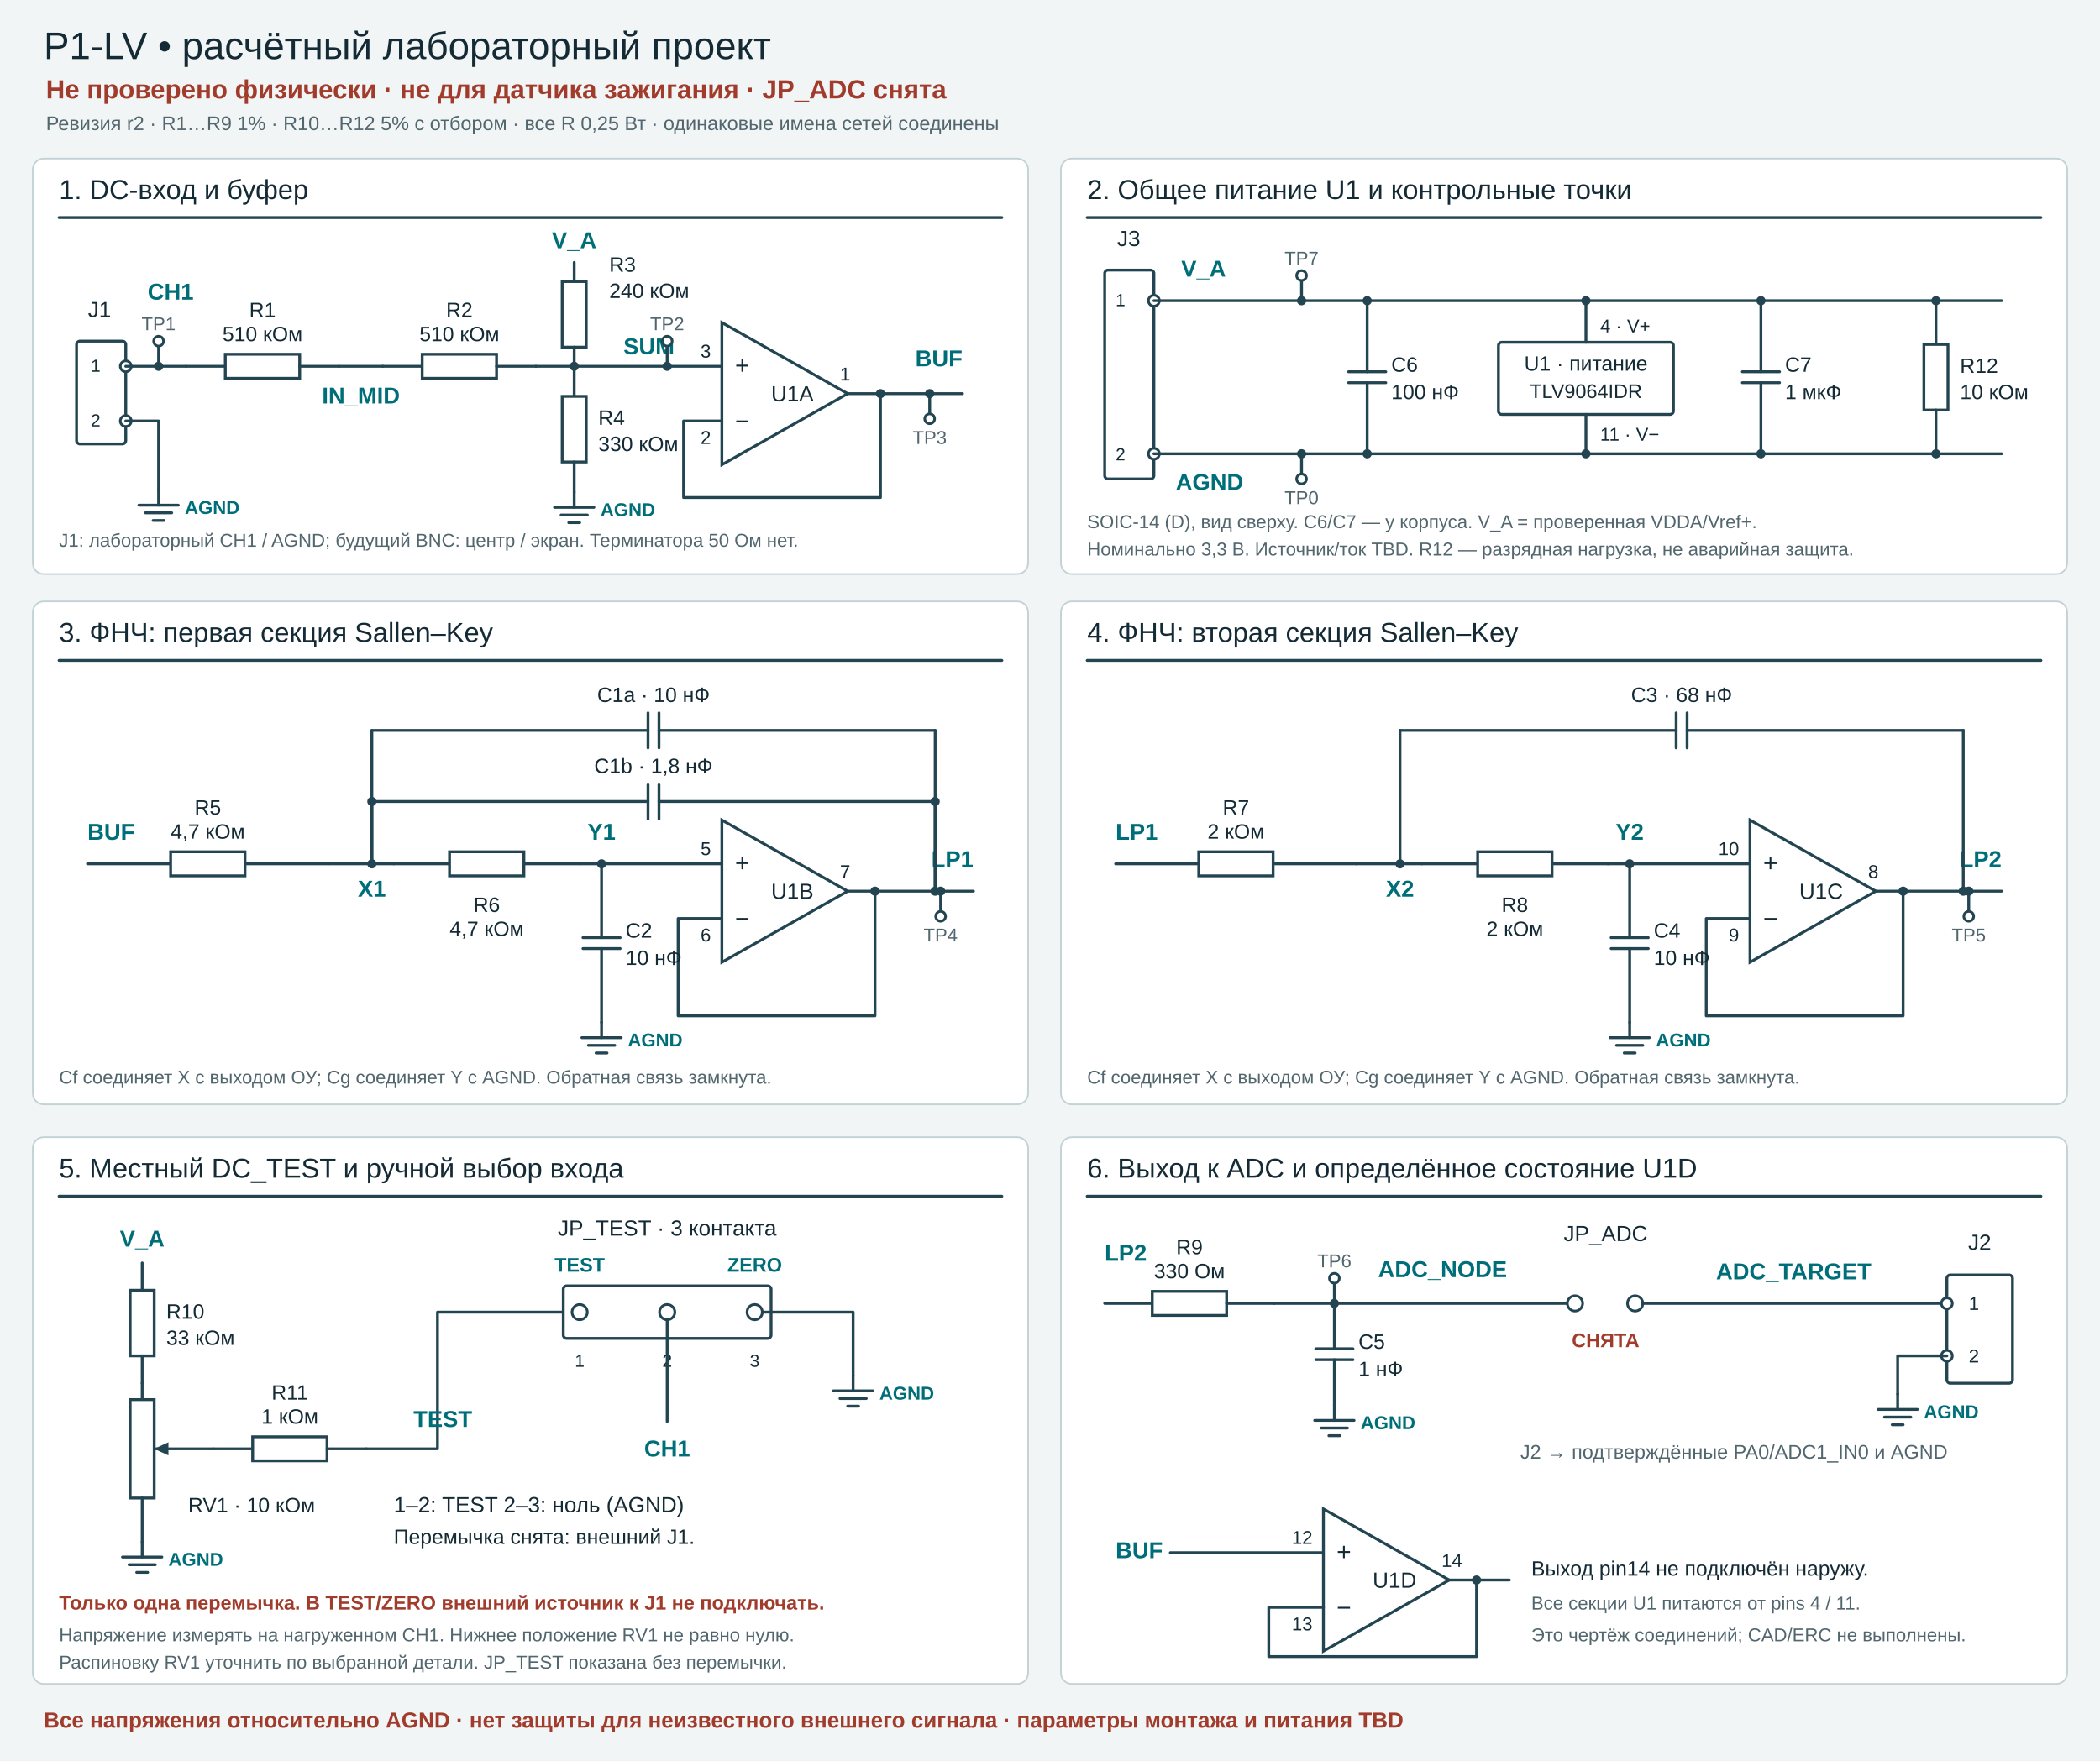
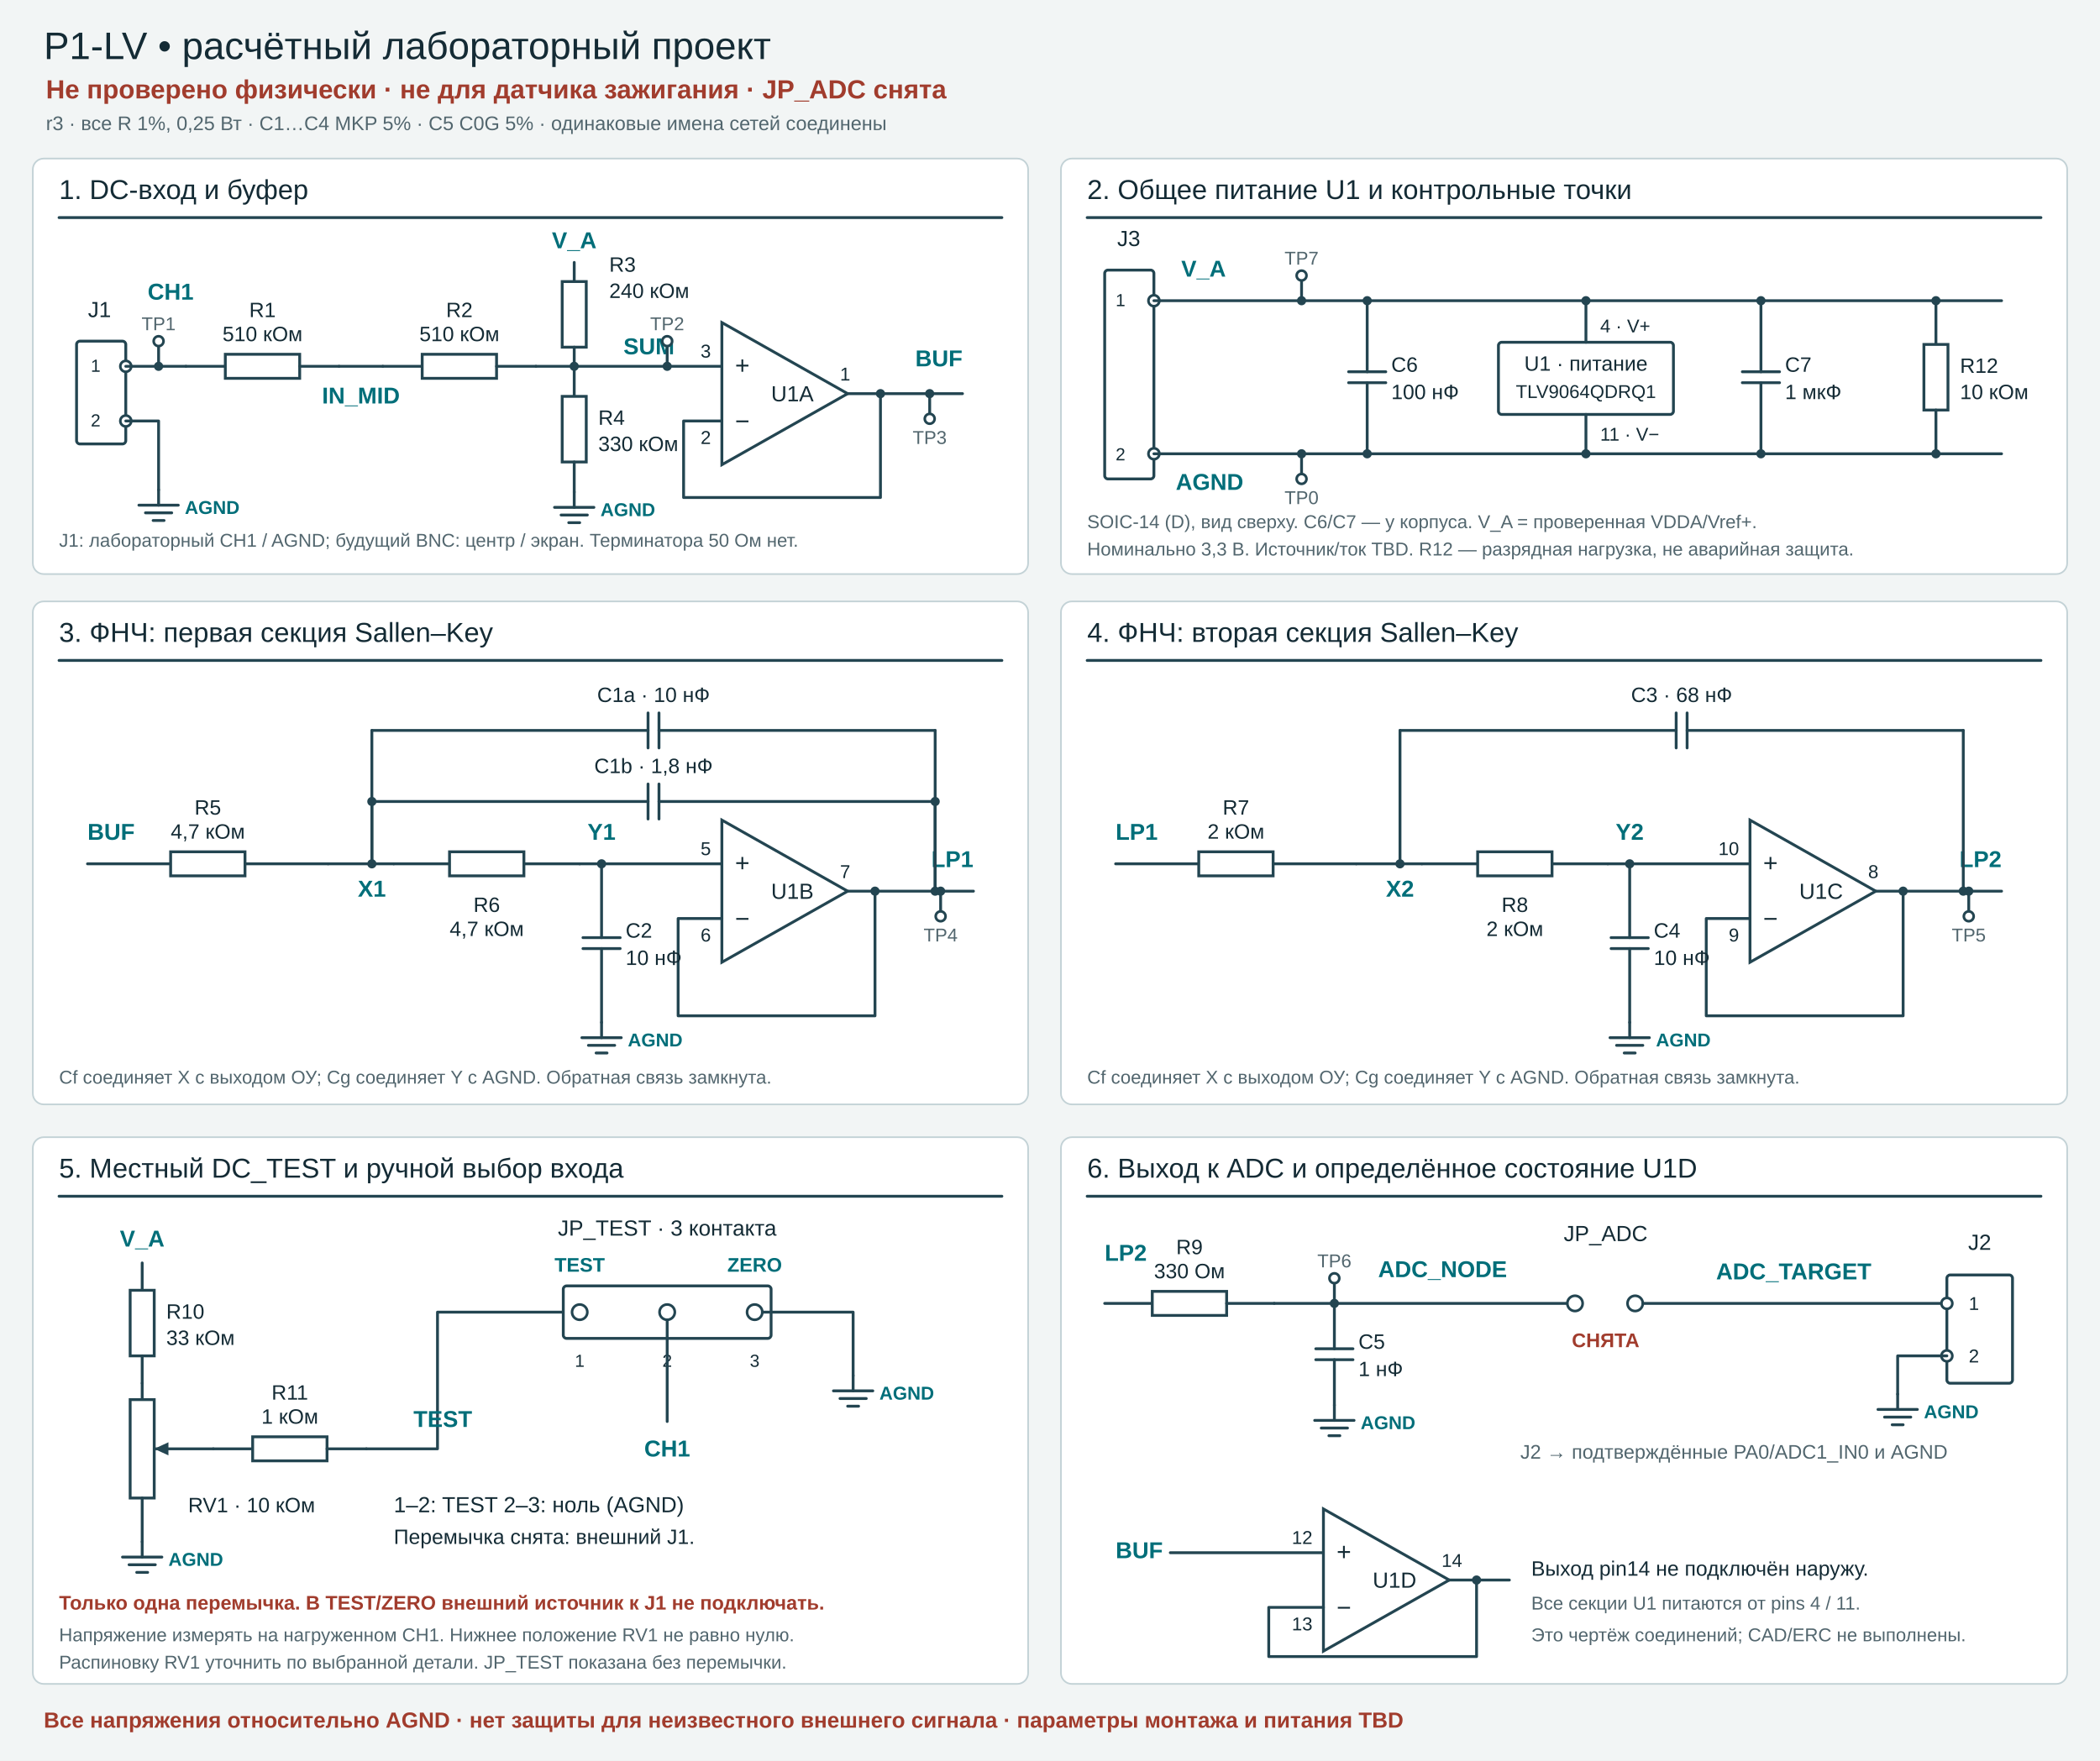
<svg xmlns="http://www.w3.org/2000/svg" width="1920" height="1610" viewBox="0 0 1920 1610">
  <style>text{font-family:"Segoe UI",Arial,sans-serif;fill:#142b35}.wire{fill:none;stroke:#234551;stroke-width:2.6;stroke-linecap:round;stroke-linejoin:round}.part{fill:#fff;stroke:#234551;stroke-width:2.6}.net{fill:#006e79;font-weight:600}.small{fill:#52666e}.warning{fill:#a13c2d;font-weight:600}</style>
  <rect width="1920" height="1610" fill="#f2f5f5" />
  <text x="40" y="54" font-size="35" class="" text-anchor="start">P1-LV • расчётный лабораторный проект</text>
  <text x="42" y="90" font-size="24" class="warning" text-anchor="start">Не проверено физически · не для датчика зажигания · JP_ADC снята</text>
-   <text x="42" y="119" font-size="18" class="small" text-anchor="start">Ревизия r2 · R1…R9 1% · R10…R12 5% с отбором · все R 0,25 Вт · одинаковые имена сетей соединены</text>
+   <text x="42" y="119" font-size="18" class="small" text-anchor="start">r3 · все R 1%, 0,25 Вт · C1…C4 MKP 5% · C5 C0G 5% · одинаковые имена сетей соединены</text>
  <rect x="30" y="145" width="910" height="380" rx="10" fill="#fff" stroke="#c3d2d6" stroke-width="1.5" />
  <text x="54" y="182" font-size="25" class="" text-anchor="start">1. DC-вход и буфер</text>
  <path d="M54,199 L916,199" class="wire" />
  <rect x="70" y="312" width="45" height="94" rx="3" class="part" />
  <text x="91" y="290" font-size="20" class="" text-anchor="middle">J1</text>
  <text x="83" y="340" font-size="16" class="" text-anchor="start">1</text>
  <text x="83" y="390" font-size="16" class="" text-anchor="start">2</text>
  <circle cx="115" cy="335" r="5" fill="#fff" stroke="#234551" stroke-width="2.4" />
  <circle cx="115" cy="385" r="5" fill="#fff" stroke="#234551" stroke-width="2.4" />
  <path d="M115,335 L170,335" class="wire" />
  <path d="M170,335 L206.0,335" class="wire" />
  <rect x="206.0" y="324" width="68" height="22" class="part" />
  <path d="M274.0,335 L310,335" class="wire" />
  <text x="240.0" y="290" font-size="19" class="" text-anchor="middle">R1</text>
  <text x="240.0" y="312" font-size="19" class="" text-anchor="middle">510 кОм</text>
  <path d="M310,335 L350,335" class="wire" />
  <text x="330" y="369" font-size="21" class="net" text-anchor="middle">IN_MID</text>
  <path d="M350,335 L386.0,335" class="wire" />
  <rect x="386.0" y="324" width="68" height="22" class="part" />
  <path d="M454.0,335 L490,335" class="wire" />
  <text x="420.0" y="290" font-size="19" class="" text-anchor="middle">R2</text>
  <text x="420.0" y="312" font-size="19" class="" text-anchor="middle">510 кОм</text>
  <path d="M490,335 L660,335" class="wire" />
  <circle cx="145" cy="335" r="4.2" fill="#234551" />
  <path d="M145,335 L145,312" class="wire" />
  <circle cx="145" cy="312" r="4.5" fill="#fff" stroke="#234551" stroke-width="2.4" />
  <text x="145" y="302" font-size="17" class="small" text-anchor="middle">TP1</text>
  <text x="135" y="274" font-size="21" class="net" text-anchor="start">CH1</text>
  <path d="M115,385 L145,385 L145,448" class="wire" />
  <path d="M145,448 L145,462" class="wire" />
  <path d="M127,462 L163,462" class="wire" />
  <path d="M133,469 L157,469" class="wire" />
  <path d="M140,476 L150,476" class="wire" />
  <text x="169" y="470" font-size="17" class="net" text-anchor="start">AGND</text>
  <text x="525" y="227" font-size="21" class="net" text-anchor="middle">V_A</text>
  <path d="M525,240 L525,257.5" class="wire" />
  <rect x="514" y="257.5" width="22" height="60" class="part" />
  <path d="M525,317.5 L525,335" class="wire" />
  <text x="557" y="248.5" font-size="19" class="" text-anchor="start">R3</text>
  <text x="557" y="272.5" font-size="19" class="" text-anchor="start">240 кОм</text>
  <circle cx="525" cy="335" r="4.2" fill="#234551" />
  <path d="M525,335 L525,362.5" class="wire" />
  <rect x="514" y="362.5" width="22" height="60" class="part" />
  <path d="M525,422.5 L525,450" class="wire" />
  <text x="547" y="388.5" font-size="19" class="" text-anchor="start">R4</text>
  <text x="547" y="412.5" font-size="19" class="" text-anchor="start">330 кОм</text>
  <path d="M525,450 L525,464" class="wire" />
  <path d="M507,464 L543,464" class="wire" />
  <path d="M513,471 L537,471" class="wire" />
  <path d="M520,478 L530,478" class="wire" />
  <text x="549" y="472" font-size="17" class="net" text-anchor="start">AGND</text>
  <text x="570" y="324" font-size="21" class="net" text-anchor="start">SUM</text>
  <circle cx="610" cy="335" r="4.2" fill="#234551" />
  <path d="M610,335 L610,312" class="wire" />
  <circle cx="610" cy="312" r="4.5" fill="#fff" stroke="#234551" stroke-width="2.4" />
  <text x="610" y="302" font-size="17" class="small" text-anchor="middle">TP2</text>
  <path d="M660,295 L660,425 L775,360 Z" class="part" />
  <text x="672" y="342" font-size="23" class="" text-anchor="start">+</text>
  <text x="672" y="393" font-size="23" class="" text-anchor="start">−</text>
  <text x="705" y="367" font-size="20" class="" text-anchor="start">U1A</text>
  <text x="650" y="327" font-size="17" class="" text-anchor="end">3</text>
  <text x="650" y="406" font-size="17" class="" text-anchor="end">2</text>
  <text x="768" y="348" font-size="17" class="" text-anchor="start">1</text>
  <path d="M775,360 L880,360" class="wire" />
  <text x="880" y="335" font-size="21" class="net" text-anchor="end">BUF</text>
  <circle cx="850" cy="360" r="4.2" fill="#234551" />
  <path d="M850,360 L850,383" class="wire" />
  <circle cx="850" cy="383" r="4.5" fill="#fff" stroke="#234551" stroke-width="2.4" />
  <text x="850" y="406" font-size="17" class="small" text-anchor="middle">TP3</text>
  <path d="M805,360 L805,455 L625,455 L625,385 L660,385" class="wire" />
  <circle cx="805" cy="360" r="4.2" fill="#234551" />
  <text x="54" y="500" font-size="17" class="small" text-anchor="start">J1: лабораторный CH1 / AGND; будущий BNC: центр / экран. Терминатора 50 Ом нет.</text>
  <rect x="970" y="145" width="920" height="380" rx="10" fill="#fff" stroke="#c3d2d6" stroke-width="1.5" />
  <text x="994" y="182" font-size="25" class="" text-anchor="start">2. Общее питание U1 и контрольные точки</text>
  <path d="M994,199 L1866,199" class="wire" />
  <rect x="1010" y="247" width="45" height="191" rx="3" class="part" />
  <text x="1032" y="225" font-size="20" class="" text-anchor="middle">J3</text>
  <text x="1020" y="280" font-size="16" class="" text-anchor="start">1</text>
  <text x="1020" y="421" font-size="16" class="" text-anchor="start">2</text>
  <circle cx="1055" cy="275" r="5" fill="#fff" stroke="#234551" stroke-width="2.4" />
  <circle cx="1055" cy="415" r="5" fill="#fff" stroke="#234551" stroke-width="2.4" />
  <path d="M1055,275 L1830,275" class="wire" />
  <path d="M1055,415 L1830,415" class="wire" />
  <text x="1080" y="253" font-size="21" class="net" text-anchor="start">V_A</text>
  <text x="1075" y="448" font-size="21" class="net" text-anchor="start">AGND</text>
  <circle cx="1190" cy="275" r="4.2" fill="#234551" />
  <path d="M1190,275 L1190,252" class="wire" />
  <circle cx="1190" cy="252" r="4.5" fill="#fff" stroke="#234551" stroke-width="2.4" />
  <text x="1190" y="242" font-size="17" class="small" text-anchor="middle">TP7</text>
  <circle cx="1190" cy="415" r="4.2" fill="#234551" />
  <path d="M1190,415 L1190,438" class="wire" />
  <circle cx="1190" cy="438" r="4.5" fill="#fff" stroke="#234551" stroke-width="2.4" />
  <text x="1190" y="461" font-size="17" class="small" text-anchor="middle">TP0</text>
  <path d="M1250,275 L1250,340.0" class="wire" />
  <path d="M1250,350.0 L1250,415" class="wire" />
  <path d="M1233,340.0 L1267,340.0" class="wire" />
  <path d="M1233,350.0 L1267,350.0" class="wire" />
  <text x="1272" y="340.0" font-size="19" class="" text-anchor="start">C6</text>
  <text x="1272" y="365.0" font-size="19" class="" text-anchor="start">100 нФ</text>
  <path d="M1610,275 L1610,340.0" class="wire" />
  <path d="M1610,350.0 L1610,415" class="wire" />
  <path d="M1593,340.0 L1627,340.0" class="wire" />
  <path d="M1593,350.0 L1627,350.0" class="wire" />
  <text x="1632" y="340.0" font-size="19" class="" text-anchor="start">C7</text>
  <text x="1632" y="365.0" font-size="19" class="" text-anchor="start">1 мкФ</text>
  <path d="M1770,275 L1770,315.0" class="wire" />
  <rect x="1759" y="315.0" width="22" height="60" class="part" />
  <path d="M1770,375.0 L1770,415" class="wire" />
  <text x="1792" y="341.0" font-size="19" class="" text-anchor="start">R12</text>
  <text x="1792" y="365.0" font-size="19" class="" text-anchor="start">10 кОм</text>
  <circle cx="1250" cy="275" r="4.2" fill="#234551" />
  <circle cx="1250" cy="415" r="4.2" fill="#234551" />
  <circle cx="1450" cy="275" r="4.2" fill="#234551" />
  <circle cx="1450" cy="415" r="4.2" fill="#234551" />
  <circle cx="1610" cy="275" r="4.2" fill="#234551" />
  <circle cx="1610" cy="415" r="4.2" fill="#234551" />
  <circle cx="1770" cy="275" r="4.2" fill="#234551" />
  <circle cx="1770" cy="415" r="4.2" fill="#234551" />
  <rect x="1370" y="313" width="160" height="66" rx="3" class="part" />
  <text x="1450" y="339" font-size="19" class="" text-anchor="middle">U1 · питание</text>
-   <text x="1450" y="364" font-size="18" class="" text-anchor="middle">TLV9064IDR</text>
+   <text x="1450" y="364" font-size="17" class="" text-anchor="middle">TLV9064QDRQ1</text>
  <path d="M1450,275 L1450,313" class="wire" />
  <path d="M1450,379 L1450,415" class="wire" />
  <text x="1463" y="304" font-size="17" class="" text-anchor="start">4 · V+</text>
  <text x="1463" y="403" font-size="17" class="" text-anchor="start">11 · V−</text>
  <text x="994" y="483" font-size="17" class="small" text-anchor="start">SOIC-14 (D), вид сверху. C6/C7 — у корпуса. V_A = проверенная VDDA/Vref+.</text>
  <text x="994" y="508" font-size="17" class="small" text-anchor="start">Номинально 3,3 В. Источник/ток TBD. R12 — разрядная нагрузка, не аварийная защита.</text>
  <rect x="30" y="550" width="910" height="460" rx="10" fill="#fff" stroke="#c3d2d6" stroke-width="1.5" />
  <text x="54" y="587" font-size="25" class="" text-anchor="start">3. ФНЧ: первая секция Sallen–Key</text>
  <path d="M54,604 L916,604" class="wire" />
  <text x="80" y="768" font-size="21" class="net" text-anchor="start">BUF</text>
  <path d="M80,790 L156.0,790" class="wire" />
  <rect x="156.0" y="779" width="68" height="22" class="part" />
  <path d="M224.0,790 L300,790" class="wire" />
  <text x="190.0" y="745" font-size="19" class="" text-anchor="middle">R5</text>
  <text x="190.0" y="767" font-size="19" class="" text-anchor="middle">4,7 кОм</text>
  <path d="M300,790 L360,790" class="wire" />
  <path d="M360,790 L411.0,790" class="wire" />
  <rect x="411.0" y="779" width="68" height="22" class="part" />
  <path d="M479.0,790 L530,790" class="wire" />
  <text x="445.0" y="834" font-size="19" class="" text-anchor="middle">R6</text>
  <text x="445.0" y="856" font-size="19" class="" text-anchor="middle">4,7 кОм</text>
  <path d="M530,790 L660,790" class="wire" />
  <circle cx="340" cy="790" r="4.2" fill="#234551" />
  <circle cx="550" cy="790" r="4.2" fill="#234551" />
  <text x="340" y="820" font-size="21" class="net" text-anchor="middle">X1</text>
  <text x="550" y="768" font-size="21" class="net" text-anchor="middle">Y1</text>
  <path d="M660,750 L660,880 L775,815 Z" class="part" />
  <text x="672" y="797" font-size="23" class="" text-anchor="start">+</text>
  <text x="672" y="848" font-size="23" class="" text-anchor="start">−</text>
  <text x="705" y="822" font-size="20" class="" text-anchor="start">U1B</text>
  <text x="650" y="782" font-size="17" class="" text-anchor="end">5</text>
  <text x="650" y="861" font-size="17" class="" text-anchor="end">6</text>
  <text x="768" y="803" font-size="17" class="" text-anchor="start">7</text>
  <path d="M775,815 L890,815" class="wire" />
  <text x="890" y="793" font-size="21" class="net" text-anchor="end">LP1</text>
  <circle cx="860" cy="815" r="4.2" fill="#234551" />
  <path d="M860,815 L860,838" class="wire" />
  <circle cx="860" cy="838" r="4.5" fill="#fff" stroke="#234551" stroke-width="2.4" />
  <text x="860" y="861" font-size="17" class="small" text-anchor="middle">TP4</text>
  <path d="M800,815 L800,929 L620,929 L620,840 L660,840" class="wire" />
  <circle cx="800" cy="815" r="4.2" fill="#234551" />
  <path d="M340,790 L340,668" class="wire" />
  <path d="M340,668 L592.5,668" class="wire" />
  <path d="M602.5,668 L855,668" class="wire" />
  <path d="M592.5,652 L592.5,684" class="wire" />
  <path d="M602.5,652 L602.5,684" class="wire" />
  <text x="597.5" y="642" font-size="19" class="" text-anchor="middle">C1a · 10 нФ</text>
  <path d="M855,668 L855,815" class="wire" />
  <path d="M340,790 L340,733" class="wire" />
  <path d="M340,733 L592.5,733" class="wire" />
  <path d="M602.5,733 L855,733" class="wire" />
  <path d="M592.5,717 L592.5,749" class="wire" />
  <path d="M602.5,717 L602.5,749" class="wire" />
  <text x="597.5" y="707" font-size="19" class="" text-anchor="middle">C1b · 1,8 нФ</text>
  <path d="M855,733 L855,815" class="wire" />
  <circle cx="855" cy="815" r="4.2" fill="#234551" />
  <circle cx="340" cy="733" r="4.2" fill="#234551" />
  <circle cx="855" cy="733" r="4.2" fill="#234551" />
  <path d="M550,790 L550,857.5" class="wire" />
  <path d="M550,867.5 L550,935" class="wire" />
  <path d="M533,857.5 L567,857.5" class="wire" />
  <path d="M533,867.5 L567,867.5" class="wire" />
  <text x="572" y="857.5" font-size="19" class="" text-anchor="start">C2</text>
  <text x="572" y="882.5" font-size="19" class="" text-anchor="start">10 нФ</text>
  <path d="M550,935 L550,949" class="wire" />
  <path d="M532,949 L568,949" class="wire" />
  <path d="M538,956 L562,956" class="wire" />
  <path d="M545,963 L555,963" class="wire" />
  <text x="574" y="957" font-size="17" class="net" text-anchor="start">AGND</text>
  <text x="54" y="991" font-size="17" class="small" text-anchor="start">Cf соединяет X с выходом ОУ; Cg соединяет Y с AGND. Обратная связь замкнута.</text>
  <rect x="970" y="550" width="920" height="460" rx="10" fill="#fff" stroke="#c3d2d6" stroke-width="1.5" />
  <text x="994" y="587" font-size="25" class="" text-anchor="start">4. ФНЧ: вторая секция Sallen–Key</text>
  <path d="M994,604 L1866,604" class="wire" />
  <text x="1020" y="768" font-size="21" class="net" text-anchor="start">LP1</text>
  <path d="M1020,790 L1096.0,790" class="wire" />
  <rect x="1096.0" y="779" width="68" height="22" class="part" />
  <path d="M1164.0,790 L1240,790" class="wire" />
  <text x="1130.0" y="745" font-size="19" class="" text-anchor="middle">R7</text>
  <text x="1130.0" y="767" font-size="19" class="" text-anchor="middle">2 кОм</text>
  <path d="M1240,790 L1300,790" class="wire" />
  <path d="M1300,790 L1351.0,790" class="wire" />
  <rect x="1351.0" y="779" width="68" height="22" class="part" />
  <path d="M1419.0,790 L1470,790" class="wire" />
  <text x="1385.0" y="834" font-size="19" class="" text-anchor="middle">R8</text>
  <text x="1385.0" y="856" font-size="19" class="" text-anchor="middle">2 кОм</text>
  <path d="M1470,790 L1600,790" class="wire" />
  <circle cx="1280" cy="790" r="4.2" fill="#234551" />
  <circle cx="1490" cy="790" r="4.2" fill="#234551" />
  <text x="1280" y="820" font-size="21" class="net" text-anchor="middle">X2</text>
  <text x="1490" y="768" font-size="21" class="net" text-anchor="middle">Y2</text>
  <path d="M1600,750 L1600,880 L1715,815 Z" class="part" />
  <text x="1612" y="797" font-size="23" class="" text-anchor="start">+</text>
  <text x="1612" y="848" font-size="23" class="" text-anchor="start">−</text>
  <text x="1645" y="822" font-size="20" class="" text-anchor="start">U1C</text>
  <text x="1590" y="782" font-size="17" class="" text-anchor="end">10</text>
  <text x="1590" y="861" font-size="17" class="" text-anchor="end">9</text>
  <text x="1708" y="803" font-size="17" class="" text-anchor="start">8</text>
  <path d="M1715,815 L1830,815" class="wire" />
  <text x="1830" y="793" font-size="21" class="net" text-anchor="end">LP2</text>
  <circle cx="1800" cy="815" r="4.2" fill="#234551" />
  <path d="M1800,815 L1800,838" class="wire" />
  <circle cx="1800" cy="838" r="4.5" fill="#fff" stroke="#234551" stroke-width="2.4" />
  <text x="1800" y="861" font-size="17" class="small" text-anchor="middle">TP5</text>
  <path d="M1740,815 L1740,929 L1560,929 L1560,840 L1600,840" class="wire" />
  <circle cx="1740" cy="815" r="4.2" fill="#234551" />
  <path d="M1280,790 L1280,668" class="wire" />
  <path d="M1280,668 L1532.5,668" class="wire" />
  <path d="M1542.5,668 L1795,668" class="wire" />
  <path d="M1532.5,652 L1532.5,684" class="wire" />
  <path d="M1542.5,652 L1542.5,684" class="wire" />
  <text x="1537.5" y="642" font-size="19" class="" text-anchor="middle">C3 · 68 нФ</text>
  <path d="M1795,668 L1795,815" class="wire" />
  <circle cx="1795" cy="815" r="4.2" fill="#234551" />
  <path d="M1490,790 L1490,857.5" class="wire" />
  <path d="M1490,867.5 L1490,935" class="wire" />
  <path d="M1473,857.5 L1507,857.5" class="wire" />
  <path d="M1473,867.5 L1507,867.5" class="wire" />
  <text x="1512" y="857.5" font-size="19" class="" text-anchor="start">C4</text>
  <text x="1512" y="882.5" font-size="19" class="" text-anchor="start">10 нФ</text>
  <path d="M1490,935 L1490,949" class="wire" />
  <path d="M1472,949 L1508,949" class="wire" />
  <path d="M1478,956 L1502,956" class="wire" />
  <path d="M1485,963 L1495,963" class="wire" />
  <text x="1514" y="957" font-size="17" class="net" text-anchor="start">AGND</text>
  <text x="994" y="991" font-size="17" class="small" text-anchor="start">Cf соединяет X с выходом ОУ; Cg соединяет Y с AGND. Обратная связь замкнута.</text>
  <rect x="30" y="1040" width="910" height="500" rx="10" fill="#fff" stroke="#c3d2d6" stroke-width="1.5" />
  <text x="54" y="1077" font-size="25" class="" text-anchor="start">5. Местный DC_TEST и ручной выбор входа</text>
  <path d="M54,1094 L916,1094" class="wire" />
  <text x="130" y="1140" font-size="21" class="net" text-anchor="middle">V_A</text>
  <path d="M130,1155 L130,1180.0" class="wire" />
  <rect x="119" y="1180.0" width="22" height="60" class="part" />
  <path d="M130,1240.0 L130,1265" class="wire" />
  <text x="152" y="1206.0" font-size="19" class="" text-anchor="start">R10</text>
  <text x="152" y="1230.0" font-size="19" class="" text-anchor="start">33 кОм</text>
  <path d="M130,1265 L130,1280" class="wire" />
  <rect x="119" y="1280" width="22" height="90" class="part" />
  <text x="172" y="1383" font-size="19" class="" text-anchor="start">RV1 · 10 кОм</text>
  <path d="M130,1370 L130,1410" class="wire" />
  <path d="M130,1410 L130,1424" class="wire" />
  <path d="M112,1424 L148,1424" class="wire" />
  <path d="M118,1431 L142,1431" class="wire" />
  <path d="M125,1438 L135,1438" class="wire" />
  <text x="154" y="1432" font-size="17" class="net" text-anchor="start">AGND</text>
  <path d="M141,1325 L195,1325" class="wire" />
  <path d="M141,1325 L154,1319 L154,1331 Z" fill="#234551" />
  <path d="M195,1325 L231.0,1325" class="wire" />
  <rect x="231.0" y="1314" width="68" height="22" class="part" />
  <path d="M299.0,1325 L335,1325" class="wire" />
  <text x="265.0" y="1280" font-size="19" class="" text-anchor="middle">R11</text>
  <text x="265.0" y="1302" font-size="19" class="" text-anchor="middle">1 кОм</text>
  <path d="M335,1325 L400,1325 L400,1200 L530,1200" class="wire" />
  <text x="378" y="1305" font-size="21" class="net" text-anchor="start">TEST</text>
  <text x="610" y="1130" font-size="20" class="" text-anchor="middle">JP_TEST · 3 контакта</text>
  <rect x="515" y="1176" width="190" height="48" rx="3" class="part" />
  <circle cx="530" cy="1200" r="7" fill="#fff" stroke="#234551" stroke-width="2.4" />
  <text x="530" y="1250" font-size="16" class="" text-anchor="middle">1</text>
  <circle cx="610" cy="1200" r="7" fill="#fff" stroke="#234551" stroke-width="2.4" />
  <text x="610" y="1250" font-size="16" class="" text-anchor="middle">2</text>
  <circle cx="690" cy="1200" r="7" fill="#fff" stroke="#234551" stroke-width="2.4" />
  <text x="690" y="1250" font-size="16" class="" text-anchor="middle">3</text>
  <text x="530" y="1163" font-size="18" class="net" text-anchor="middle">TEST</text>
  <text x="690" y="1163" font-size="18" class="net" text-anchor="middle">ZERO</text>
  <path d="M610,1207 L610,1300" class="wire" />
  <text x="610" y="1332" font-size="21" class="net" text-anchor="middle">CH1</text>
  <path d="M697,1200 L780,1200 L780,1258" class="wire" />
  <path d="M780,1258 L780,1272" class="wire" />
  <path d="M762,1272 L798,1272" class="wire" />
  <path d="M768,1279 L792,1279" class="wire" />
  <path d="M775,1286 L785,1286" class="wire" />
  <text x="804" y="1280" font-size="17" class="net" text-anchor="start">AGND</text>
  <text x="360" y="1383" font-size="20" class="" text-anchor="start">1–2: TEST    2–3: ноль (AGND)</text>
  <text x="360" y="1412" font-size="19" class="" text-anchor="start">Перемычка снята: внешний J1.</text>
  <text x="54" y="1472" font-size="18" class="warning" text-anchor="start">Только одна перемычка. В TEST/ZERO внешний источник к J1 не подключать.</text>
  <text x="54" y="1501" font-size="17" class="small" text-anchor="start">Напряжение измерять на нагруженном CH1. Нижнее положение RV1 не равно нулю.</text>
  <text x="54" y="1526" font-size="17" class="small" text-anchor="start">Распиновку RV1 уточнить по выбранной детали. JP_TEST показана без перемычки.</text>
  <rect x="970" y="1040" width="920" height="500" rx="10" fill="#fff" stroke="#c3d2d6" stroke-width="1.5" />
  <text x="994" y="1077" font-size="25" class="" text-anchor="start">6. Выход к ADC и определённое состояние U1D</text>
  <path d="M994,1094 L1866,1094" class="wire" />
  <text x="1010" y="1153" font-size="21" class="net" text-anchor="start">LP2</text>
  <path d="M1010,1192 L1053.5,1192" class="wire" />
  <rect x="1053.5" y="1181" width="68" height="22" class="part" />
  <path d="M1121.5,1192 L1165,1192" class="wire" />
  <text x="1087.5" y="1147" font-size="19" class="" text-anchor="middle">R9</text>
  <text x="1087.5" y="1169" font-size="19" class="" text-anchor="middle">330 Ом</text>
  <path d="M1165,1192 L1440,1192" class="wire" />
  <circle cx="1220" cy="1192" r="4.2" fill="#234551" />
  <path d="M1220,1192 L1220,1169" class="wire" />
  <circle cx="1220" cy="1169" r="4.5" fill="#fff" stroke="#234551" stroke-width="2.4" />
  <text x="1220" y="1159" font-size="17" class="small" text-anchor="middle">TP6</text>
  <text x="1260" y="1168" font-size="21" class="net" text-anchor="start">ADC_NODE</text>
  <path d="M1220,1192 L1220,1233.5" class="wire" />
  <path d="M1220,1243.5 L1220,1285" class="wire" />
  <path d="M1203,1233.5 L1237,1233.5" class="wire" />
  <path d="M1203,1243.5 L1237,1243.5" class="wire" />
  <text x="1242" y="1233.5" font-size="19" class="" text-anchor="start">C5</text>
  <text x="1242" y="1258.5" font-size="19" class="" text-anchor="start">1 нФ</text>
  <path d="M1220,1285 L1220,1299" class="wire" />
  <path d="M1202,1299 L1238,1299" class="wire" />
  <path d="M1208,1306 L1232,1306" class="wire" />
  <path d="M1215,1313 L1225,1313" class="wire" />
  <text x="1244" y="1307" font-size="17" class="net" text-anchor="start">AGND</text>
  <text x="1468" y="1135" font-size="20" class="" text-anchor="middle">JP_ADC</text>
  <circle cx="1440" cy="1192" r="7" fill="#fff" stroke="#234551" stroke-width="2.4" />
  <circle cx="1495" cy="1192" r="7" fill="#fff" stroke="#234551" stroke-width="2.4" />
  <path d="M1502,1192 L1780,1192" class="wire" />
  <text x="1468" y="1232" font-size="18" class="warning" text-anchor="middle">СНЯТА</text>
  <text x="1640" y="1170" font-size="21" class="net" text-anchor="middle">ADC_TARGET</text>
  <rect x="1780" y="1166" width="60" height="99" rx="3" class="part" />
  <text x="1810" y="1143" font-size="20" class="" text-anchor="middle">J2</text>
  <text x="1800" y="1198" font-size="17" class="" text-anchor="start">1</text>
  <text x="1800" y="1246" font-size="17" class="" text-anchor="start">2</text>
  <circle cx="1780" cy="1192" r="5" fill="#fff" stroke="#234551" stroke-width="2.4" />
  <circle cx="1780" cy="1240" r="5" fill="#fff" stroke="#234551" stroke-width="2.4" />
  <path d="M1780,1240 L1735,1240 L1735,1275" class="wire" />
  <path d="M1735,1275 L1735,1289" class="wire" />
  <path d="M1717,1289 L1753,1289" class="wire" />
  <path d="M1723,1296 L1747,1296" class="wire" />
  <path d="M1730,1303 L1740,1303" class="wire" />
  <text x="1759" y="1297" font-size="17" class="net" text-anchor="start">AGND</text>
  <text x="1390" y="1334" font-size="18" class="small" text-anchor="start">J2 → подтверждённые PA0/ADC1_IN0 и AGND</text>
  <text x="1020" y="1425" font-size="21" class="net" text-anchor="start">BUF</text>
  <path d="M1070,1420 L1210,1420" class="wire" />
  <path d="M1210,1380 L1210,1510 L1325,1445 Z" class="part" />
  <text x="1222" y="1427" font-size="23" class="" text-anchor="start">+</text>
  <text x="1222" y="1478" font-size="23" class="" text-anchor="start">−</text>
  <text x="1255" y="1452" font-size="20" class="" text-anchor="start">U1D</text>
  <text x="1200" y="1412" font-size="17" class="" text-anchor="end">12</text>
  <text x="1200" y="1491" font-size="17" class="" text-anchor="end">13</text>
  <text x="1318" y="1433" font-size="17" class="" text-anchor="start">14</text>
  <path d="M1325,1445 L1380,1445" class="wire" />
  <path d="M1350,1445 L1350,1515 L1160,1515 L1160,1470 L1210,1470" class="wire" />
  <circle cx="1350" cy="1445" r="4.2" fill="#234551" />
  <text x="1400" y="1441" font-size="19" class="" text-anchor="start">Выход pin14 не подключён наружу.</text>
  <text x="1400" y="1472" font-size="17" class="small" text-anchor="start">Все секции U1 питаются от pins 4 / 11.</text>
  <text x="1400" y="1501" font-size="17" class="small" text-anchor="start">Это чертёж соединений; CAD/ERC не выполнены.</text>
  <text x="40" y="1580" font-size="20" class="warning" text-anchor="start">Все напряжения относительно AGND · нет защиты для неизвестного внешнего сигнала · параметры монтажа и питания TBD</text>
</svg>
